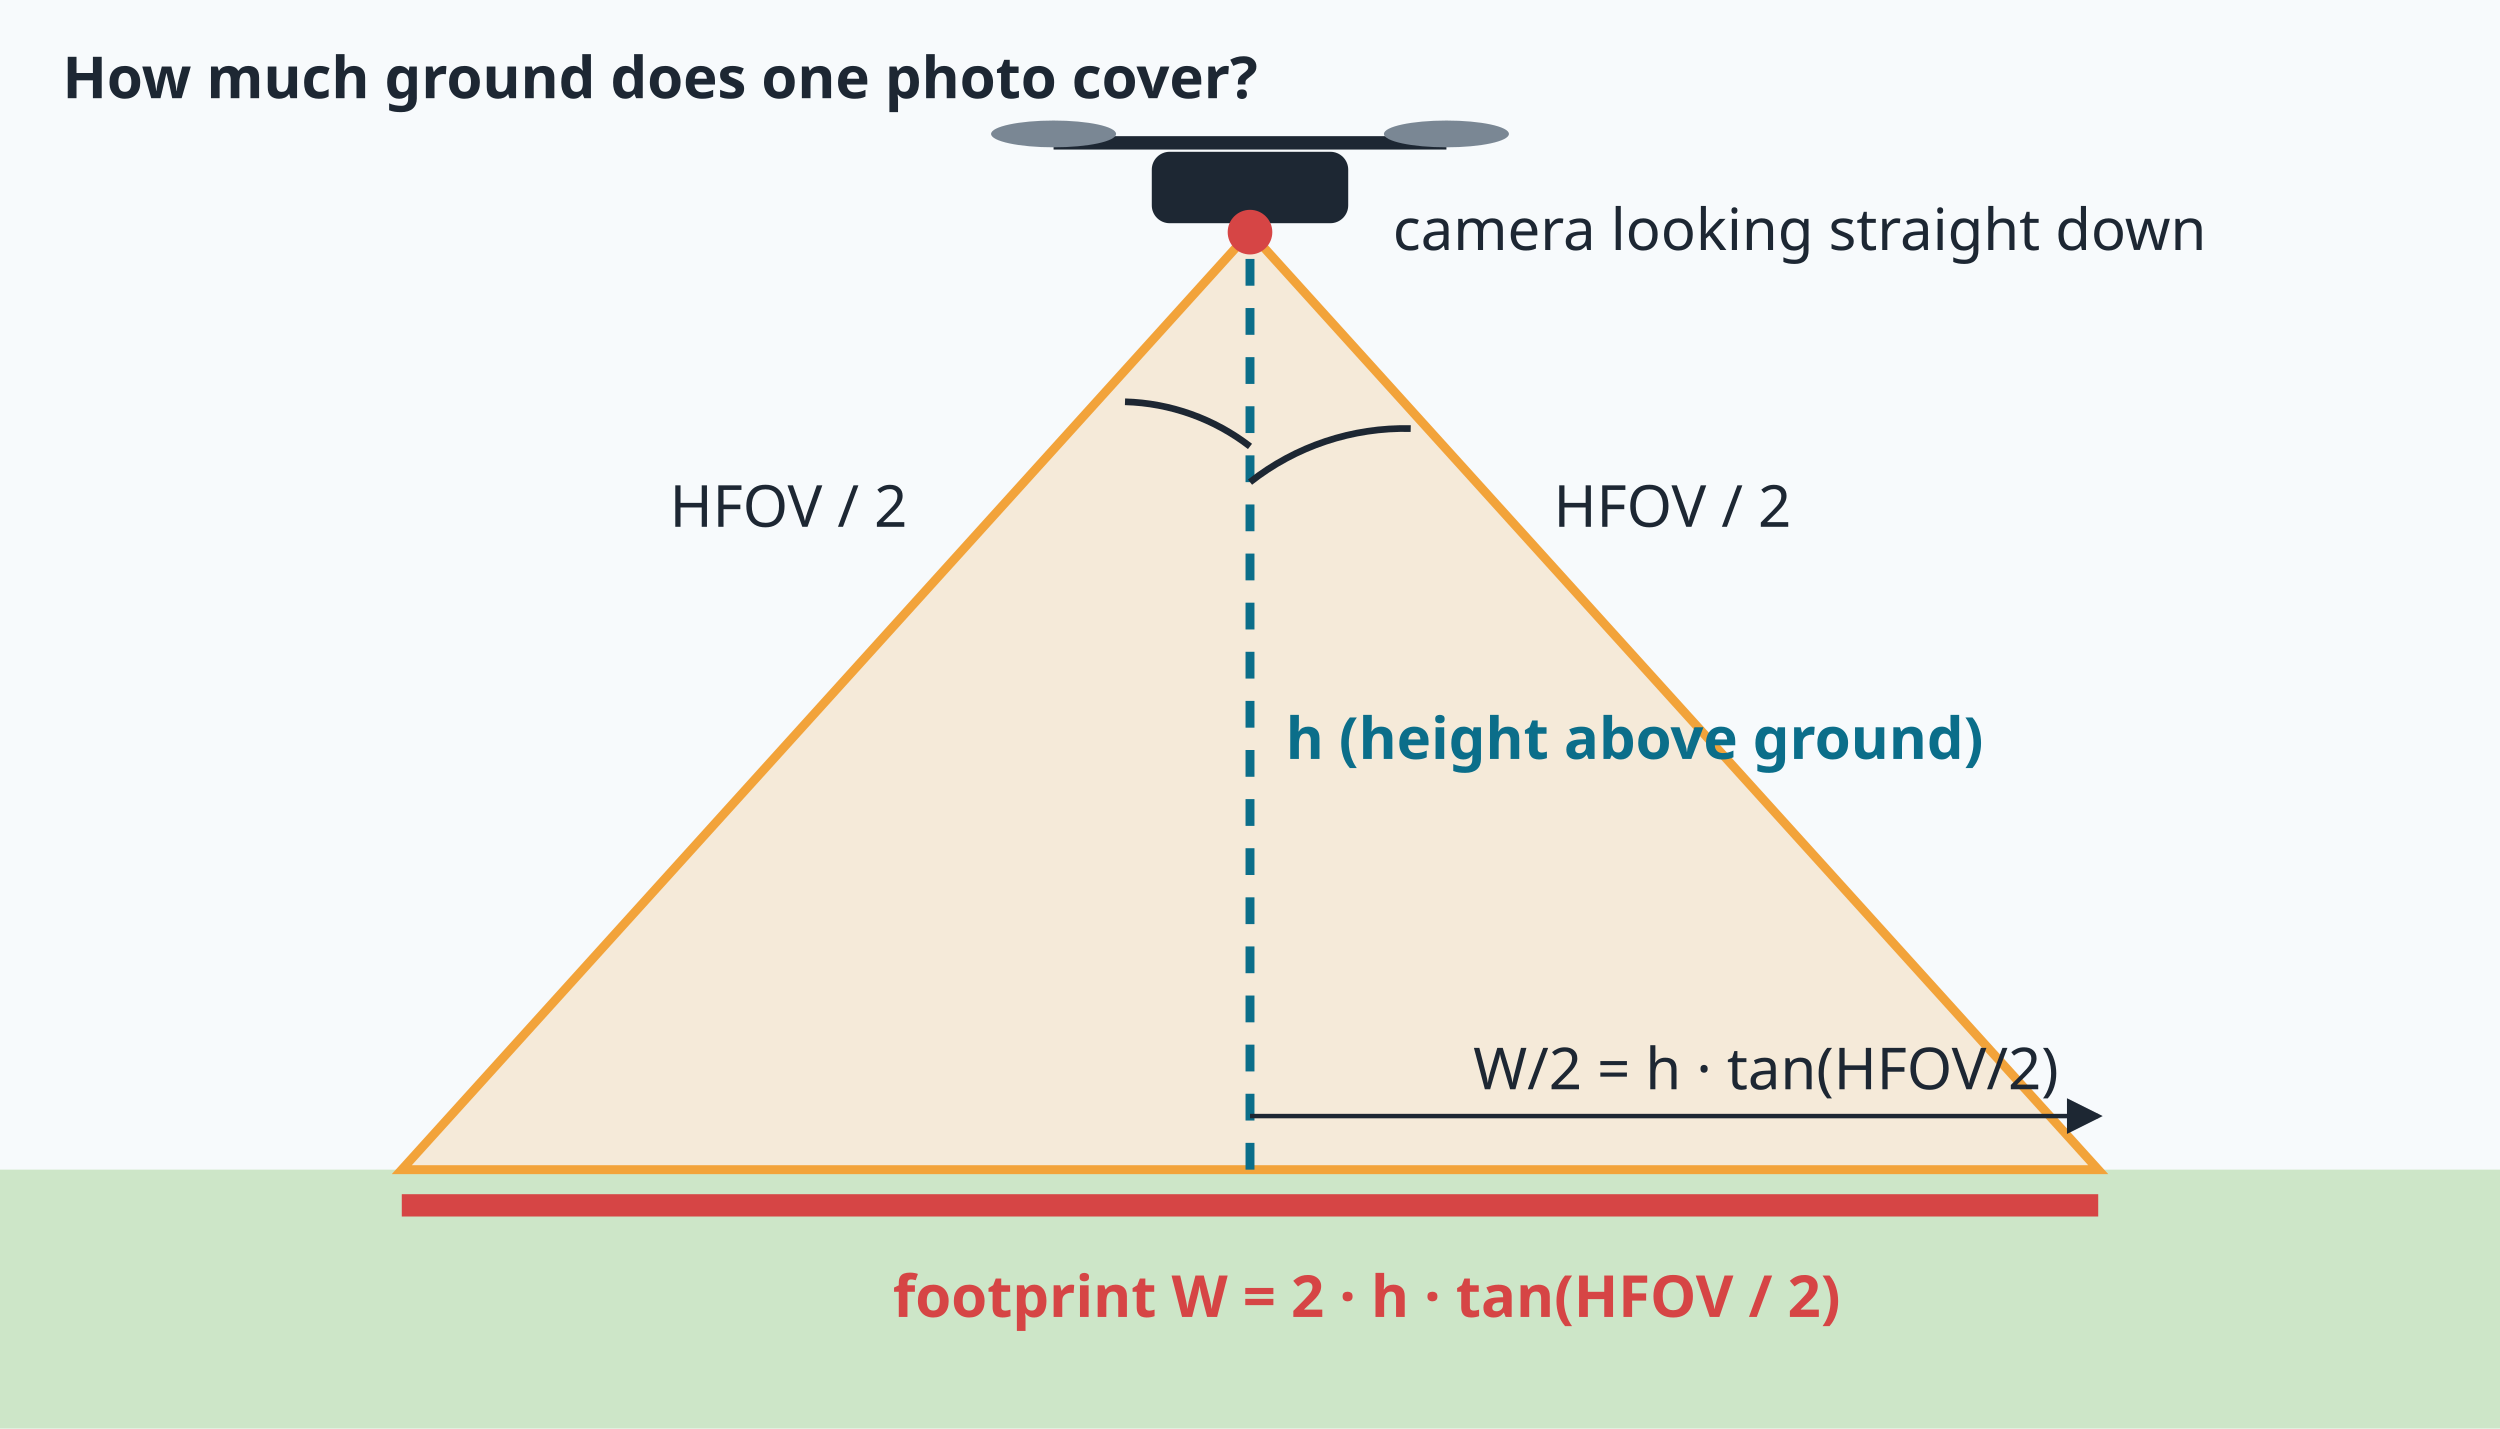
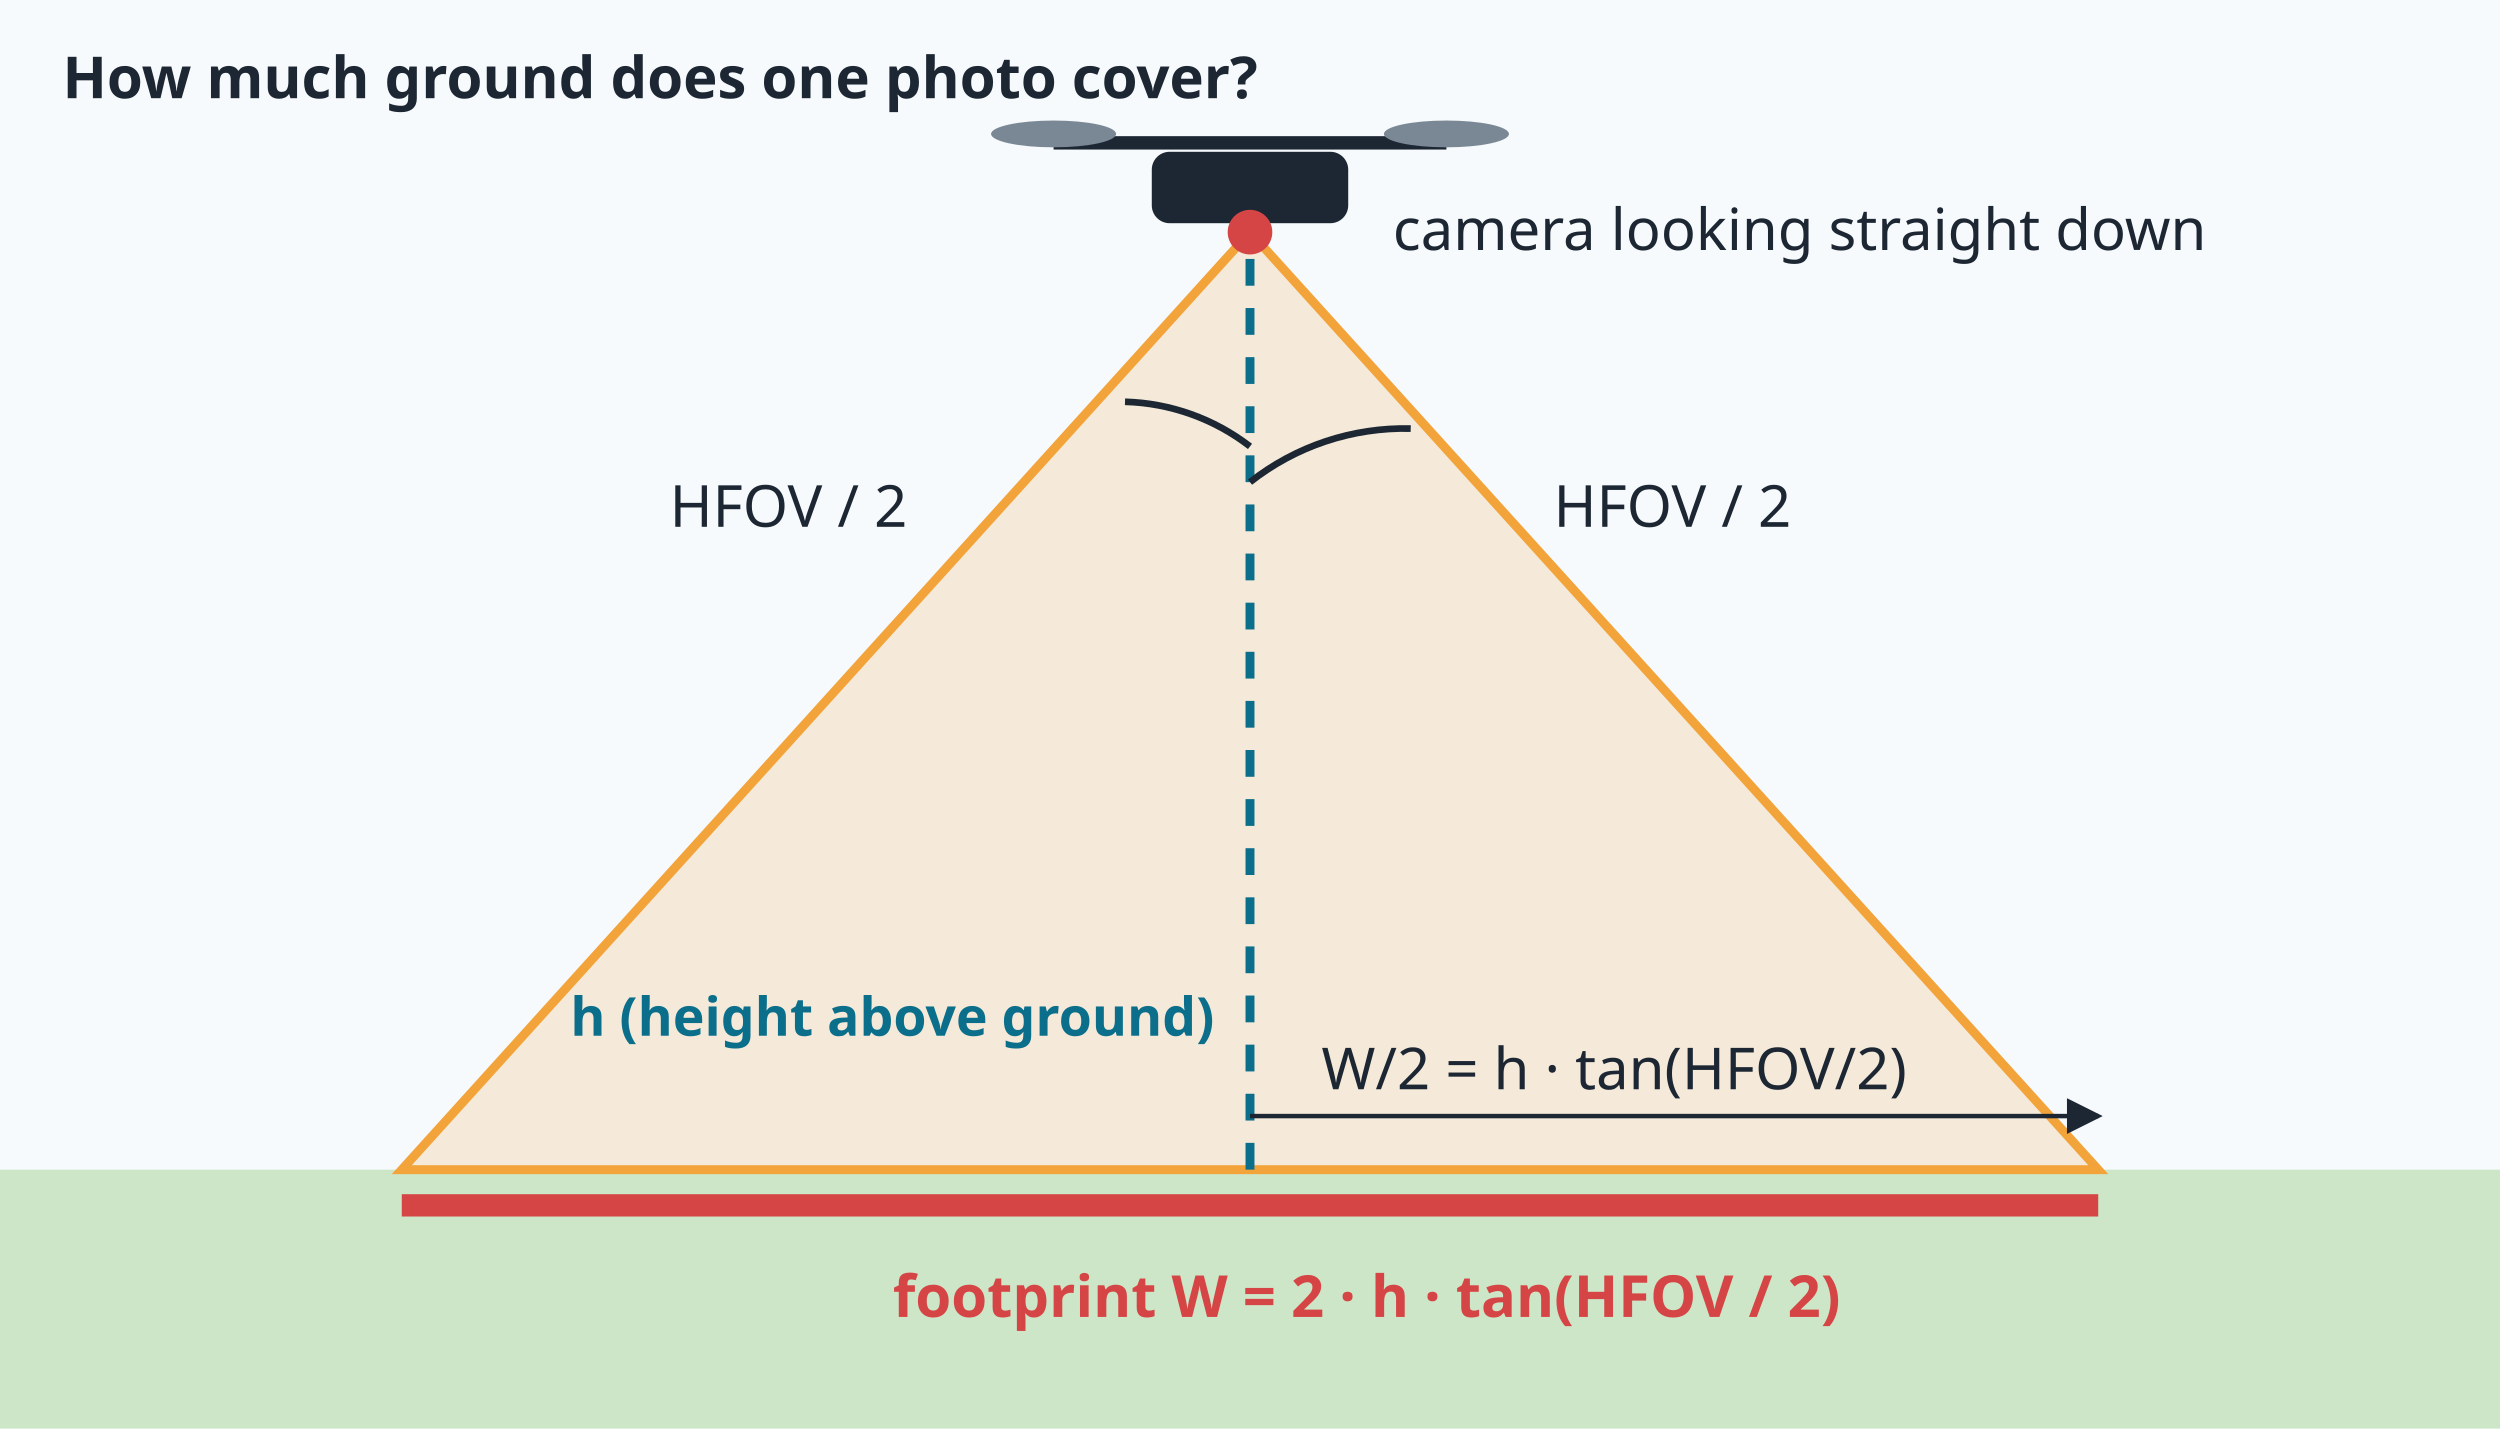
<svg xmlns="http://www.w3.org/2000/svg" viewBox="0 0 560 320" font-family="sans-serif" font-size="13">
  <rect width="560" height="320" fill="#f7fafc" />
  <rect x="0" y="262" width="560" height="58" fill="#cde6c8" />
  <polygon points="280,52 90,262 470,262" fill="#f2a33a" fill-opacity="0.18" stroke="#f2a33a" stroke-width="2" />
  <line x1="90" y1="270" x2="470" y2="270" stroke="#d64545" stroke-width="5" />
  <text x="200" y="295" fill="#d64545" font-weight="bold">footprint  W = 2 · h · tan(HFOV / 2)</text>
  <line x1="280" y1="58" x2="280" y2="262" stroke="#0b6e8a" stroke-width="2" stroke-dasharray="6 5" />
-   <text x="288" y="170" fill="#0b6e8a" font-weight="bold">h  (height above ground)</text>
+   <text x="272" y="232" fill="#0b6e8a" font-weight="bold" font-size="12" text-anchor="end">h  (height above ground)</text>
  <path d="M280 100 A48 48 0 0 0 252 90" fill="none" stroke="#1d2733" stroke-width="1.5" />
  <text x="150" y="118" fill="#1d2733">HFOV / 2</text>
  <path d="M280 108 A56 56 0 0 1 316 96" fill="none" stroke="#1d2733" stroke-width="1.5" />
  <text x="348" y="118" fill="#1d2733">HFOV / 2</text>
  <line x1="280" y1="250" x2="470" y2="250" stroke="#1d2733" stroke-width="1" marker-end="url(#a)" />
-   <text x="330" y="244" fill="#1d2733">W/2 = h · tan(HFOV/2)</text>
+   <text x="296" y="244" fill="#1d2733">W/2 = h · tan(HFOV/2)</text>
  <defs>
    <marker id="a" markerWidth="8" markerHeight="8" refX="7" refY="4" orient="auto">
      <path d="M0 0 L8 4 L0 8 z" fill="#1d2733" />
    </marker>
  </defs>
  <rect x="258" y="34" width="44" height="16" rx="4" fill="#1d2733" />
  <line x1="236" y1="32" x2="324" y2="32" stroke="#1d2733" stroke-width="3" />
  <ellipse cx="236" cy="30" rx="14" ry="3" fill="#7a8794" />
  <ellipse cx="324" cy="30" rx="14" ry="3" fill="#7a8794" />
  <circle cx="280" cy="52" r="5" fill="#d64545" />
  <text x="312" y="56" fill="#1d2733">camera looking straight down</text>
  <text x="14" y="22" fill="#1d2733" font-weight="bold">How much ground does one photo cover?</text>
</svg>
